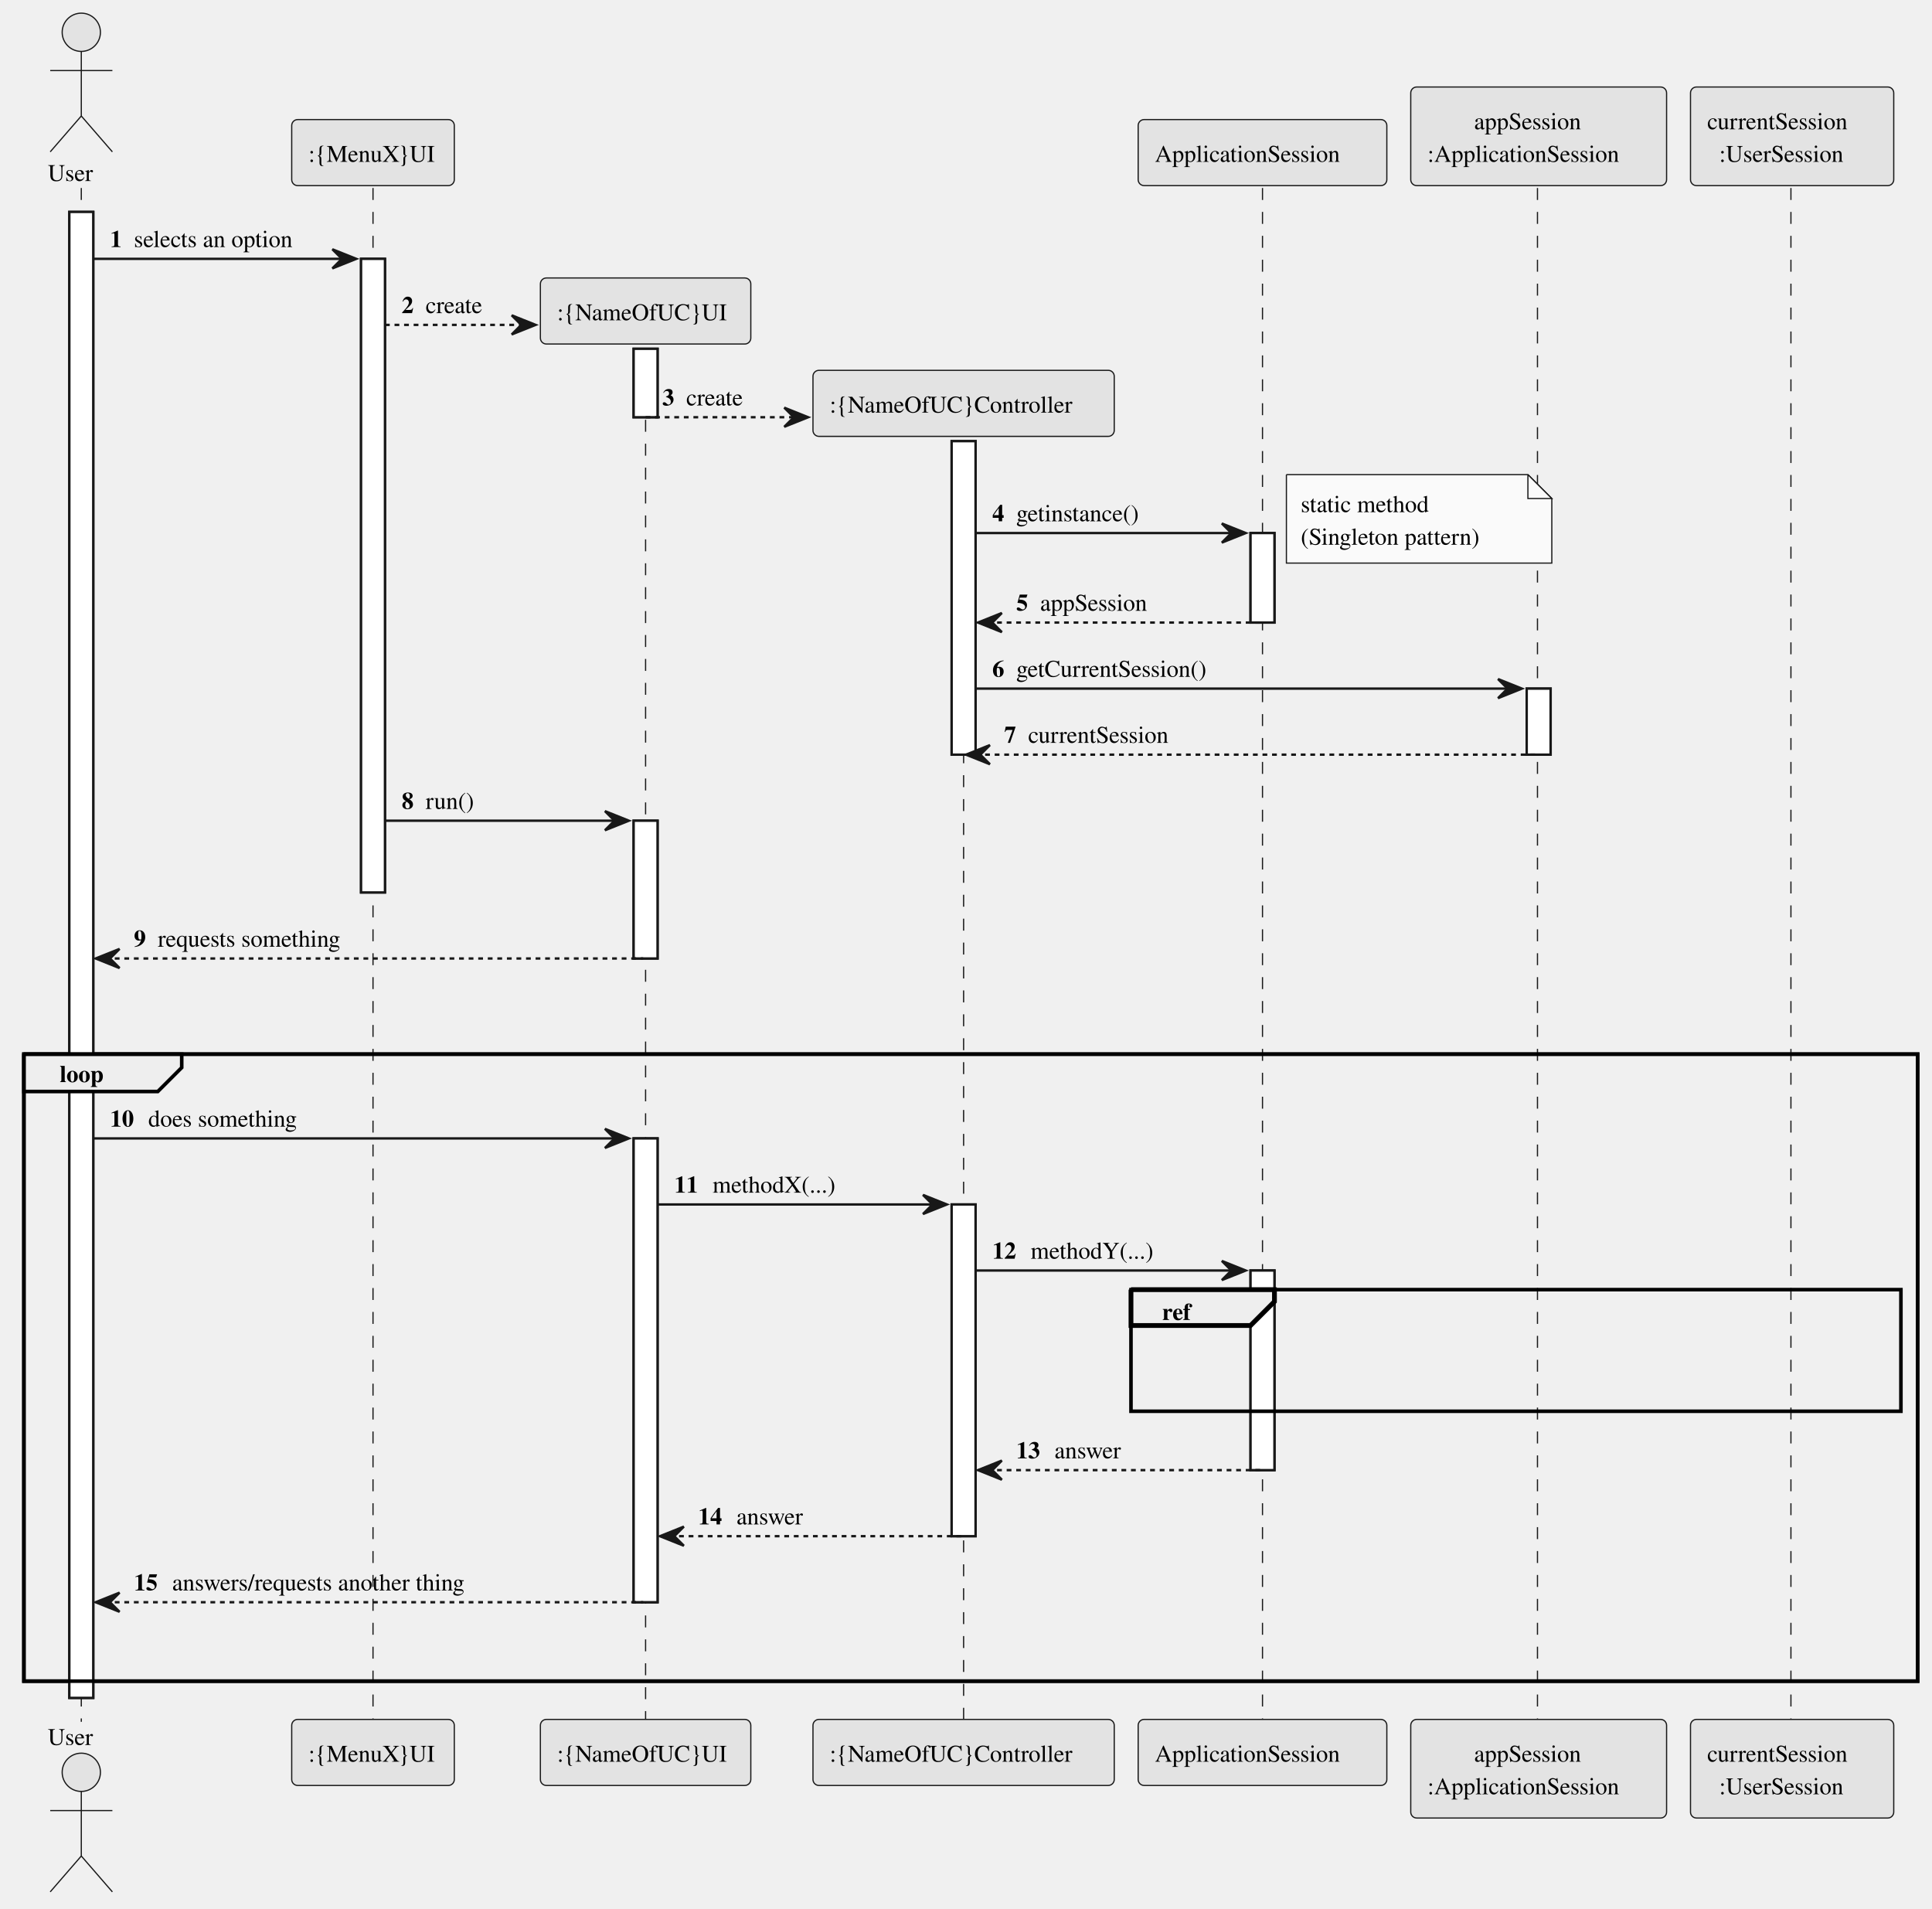
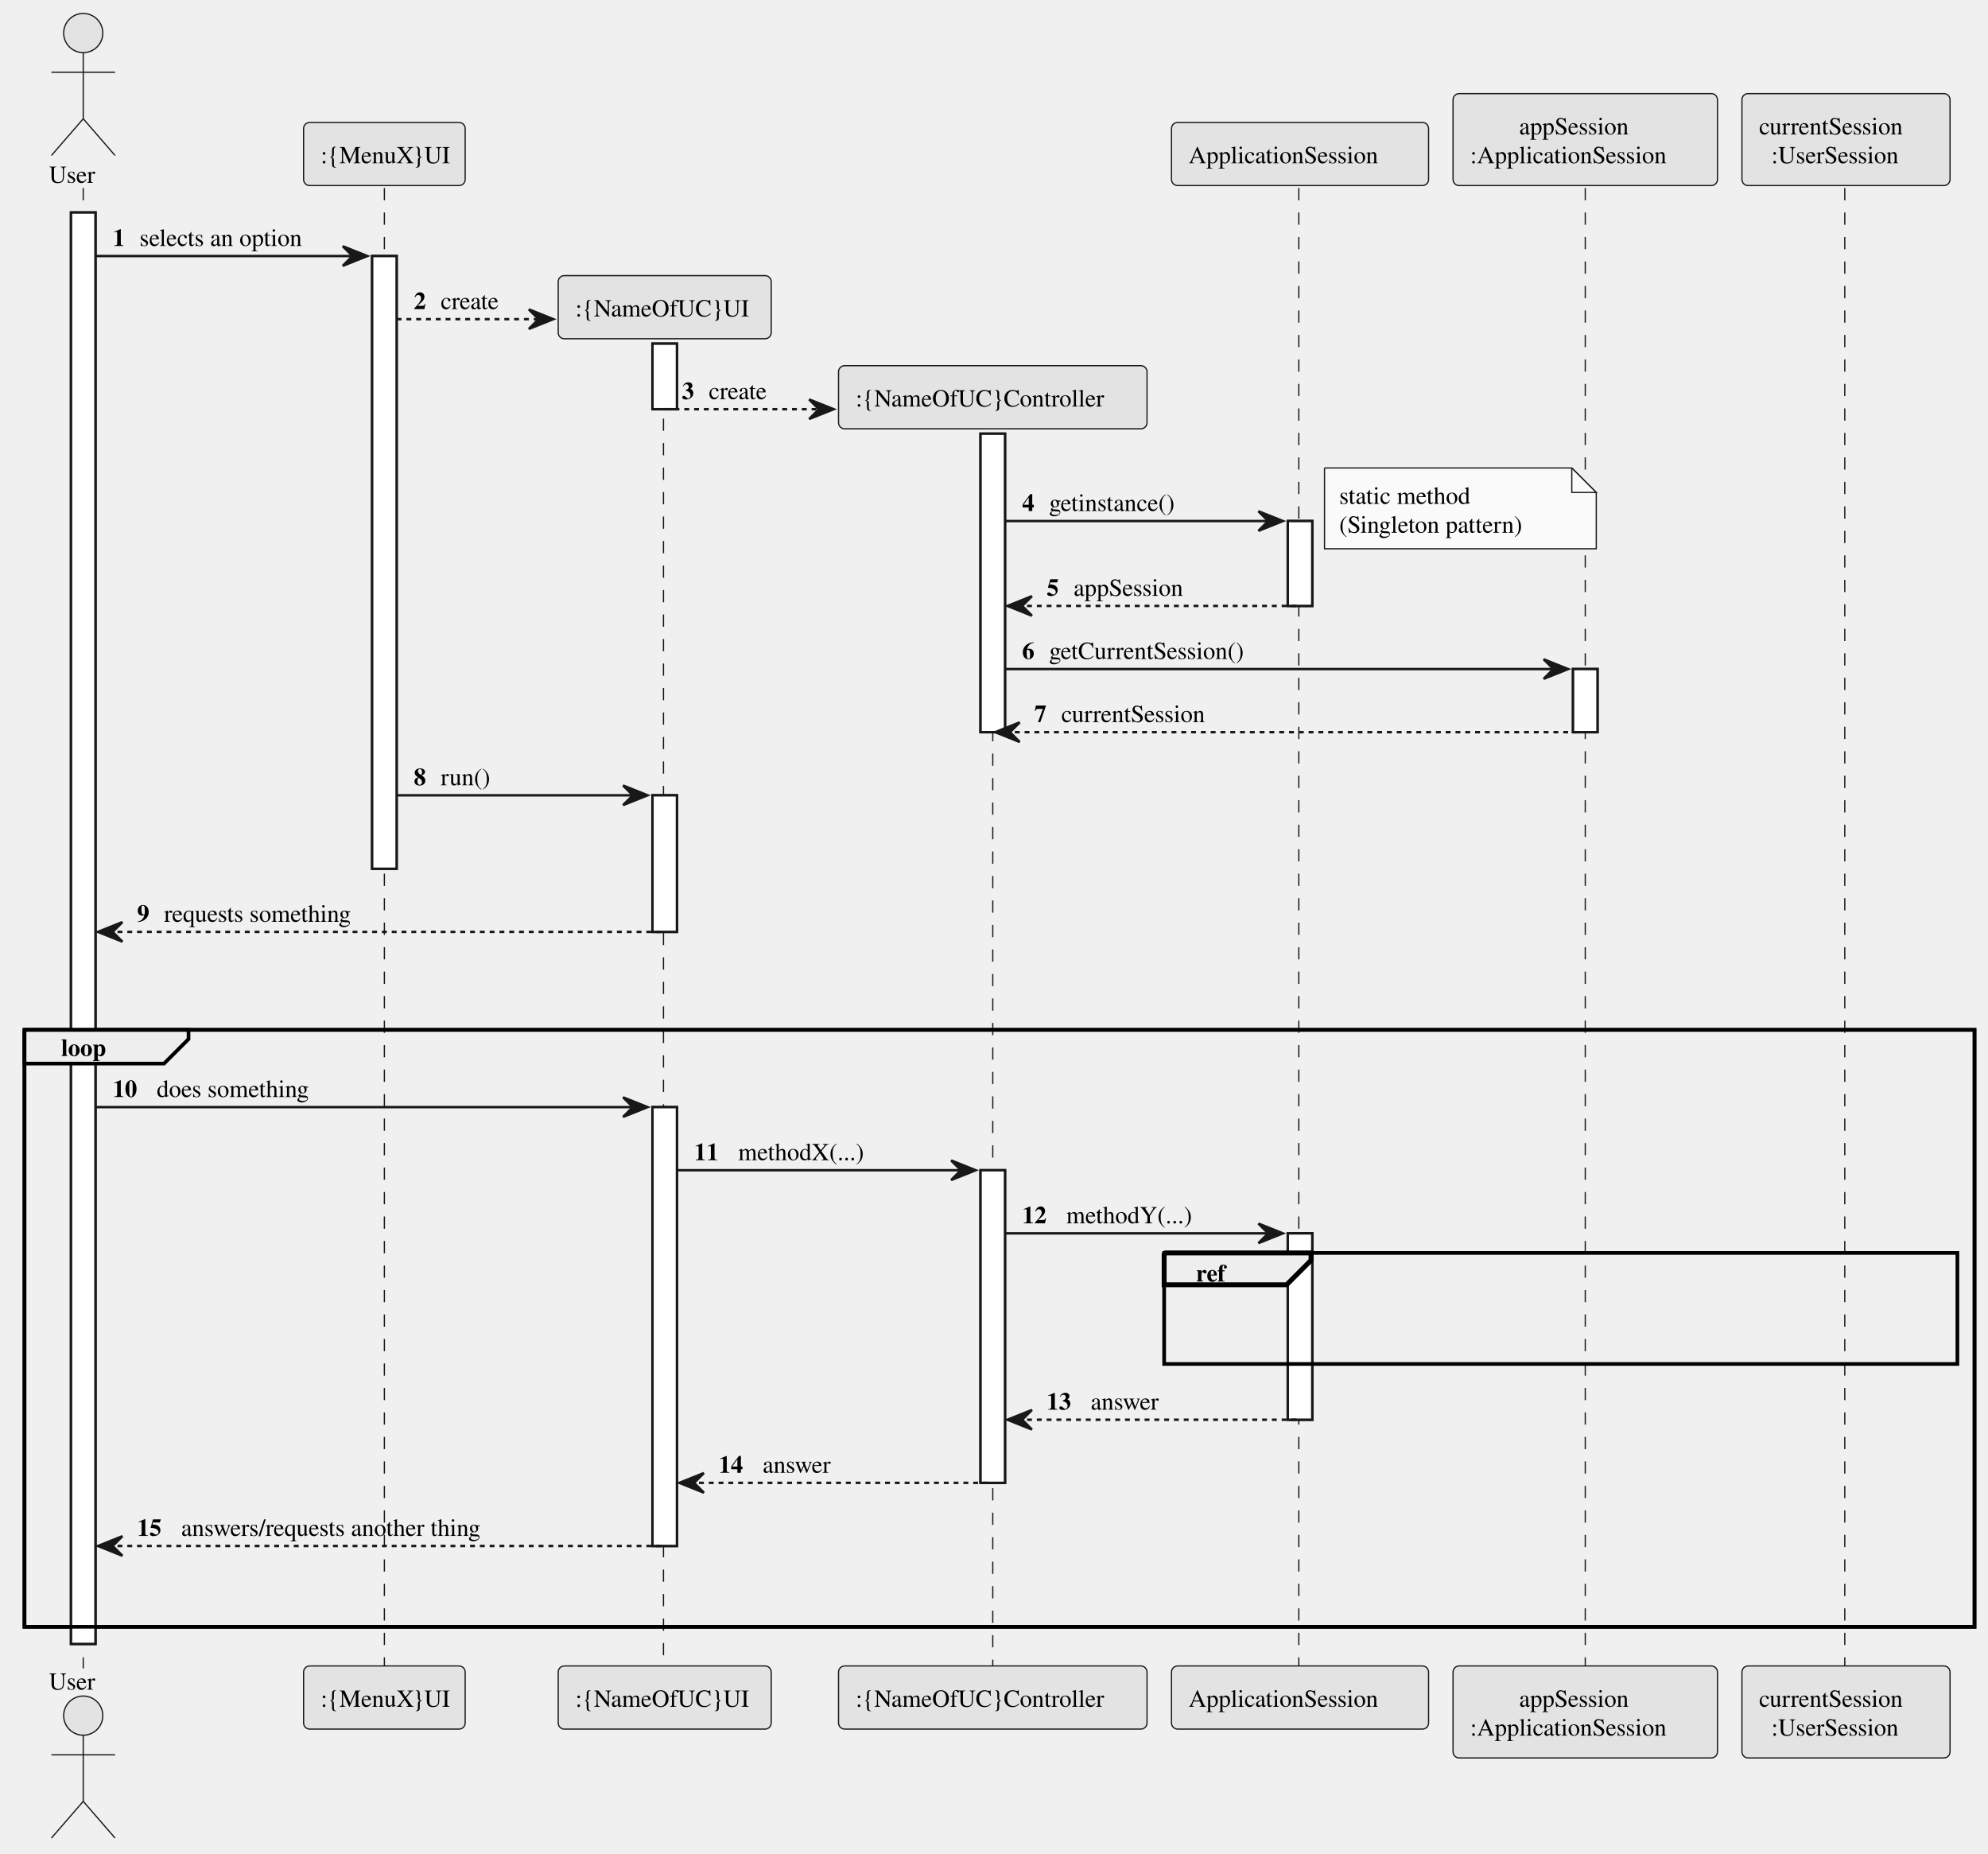
- <svg xmlns="http://www.w3.org/2000/svg" contentStyleType="text/css" height="798px" preserveAspectRatio="none" style="width:808px;height:798px;background:#FFFFFF;" version="1.1" viewBox="0 0 808 798" width="808px" zoomAndPan="magnify">
+ <svg xmlns="http://www.w3.org/2000/svg" contentStyleType="text/css" height="757px" preserveAspectRatio="none" style="width:812px;height:757px;background:#FFFFFF;" version="1.1" viewBox="0 0 812 757" width="812px" zoomAndPan="magnify">
  <defs />
  <g>
-     <rect fill="#FFFFFF" height="621.4" style="stroke:#181818;stroke-width:1.0;" width="10" x="29" y="88.62" />
-     <rect fill="#FFFFFF" height="264.96" style="stroke:#181818;stroke-width:1.0;" width="10" x="151" y="108.24" />
-     <rect fill="#FFFFFF" height="28.62" style="stroke:#181818;stroke-width:1.0;" width="10" x="265" y="145.86" />
-     <rect fill="#FFFFFF" height="57.62" style="stroke:#181818;stroke-width:1.0;" width="10" x="265" y="343.2" />
-     <rect fill="#FFFFFF" height="193.96" style="stroke:#181818;stroke-width:1.0;" width="10" x="265" y="476.06" />
-     <rect fill="#FFFFFF" height="131.1" style="stroke:#181818;stroke-width:1.0;" width="10" x="398" y="184.48" />
-     <rect fill="#FFFFFF" height="138.72" style="stroke:#181818;stroke-width:1.0;" width="10" x="398" y="503.68" />
-     <rect fill="#FFFFFF" height="37.43" style="stroke:#181818;stroke-width:1.0;" width="10" x="523" y="222.91" />
-     <rect fill="#FFFFFF" height="83.48" style="stroke:#181818;stroke-width:1.0;" width="10" x="523" y="531.3" />
-     <rect fill="#FFFFFF" height="27.62" style="stroke:#181818;stroke-width:1.0;" width="10" x="638.5" y="287.96" />
-     <rect fill="none" height="262.2" style="stroke:#000000;stroke-width:1.5;" width="792" x="10" y="440.82" />
-     <line style="stroke:#181818;stroke-width:0.5;stroke-dasharray:5.0,5.0;" x1="34" x2="34" y1="78.62" y2="720.02" />
-     <line style="stroke:#181818;stroke-width:0.5;stroke-dasharray:5.0,5.0;" x1="156" x2="156" y1="78.62" y2="720.02" />
-     <line style="stroke:#181818;stroke-width:0.5;stroke-dasharray:5.0,5.0;" x1="270" x2="270" y1="145.55" y2="720.02" />
-     <line style="stroke:#181818;stroke-width:0.5;stroke-dasharray:5.0,5.0;" x1="403" x2="403" y1="184.17" y2="720.02" />
-     <line style="stroke:#181818;stroke-width:0.5;stroke-dasharray:5.0,5.0;" x1="528" x2="528" y1="78.62" y2="720.02" />
-     <line style="stroke:#181818;stroke-width:0.5;stroke-dasharray:5.0,5.0;" x1="643" x2="643" y1="78.62" y2="720.02" />
-     <line style="stroke:#181818;stroke-width:0.5;stroke-dasharray:5.0,5.0;" x1="749" x2="749" y1="78.62" y2="720.02" />
-     <text fill="#000000" font-family="Times" font-size="10" lengthAdjust="spacing" textLength="22" x="20" y="75.69">User</text>
+     <rect fill="#FFFFFF" height="584.547" style="stroke:#181818;stroke-width:1.0;" width="10" x="29" y="86.777" />
+     <rect fill="#FFFFFF" height="250.219" style="stroke:#181818;stroke-width:1.0;" width="10" x="152" y="104.555" />
+     <rect fill="#FFFFFF" height="26.777" style="stroke:#181818;stroke-width:1.0;" width="10" x="266.5" y="140.332" />
+     <rect fill="#FFFFFF" height="55.777" style="stroke:#181818;stroke-width:1.0;" width="10" x="266.5" y="324.773" />
+     <rect fill="#FFFFFF" height="179.219" style="stroke:#181818;stroke-width:1.0;" width="10" x="266.5" y="452.106" />
+     <rect fill="#FFFFFF" height="121.887" style="stroke:#181818;stroke-width:1.0;" width="10" x="400.5" y="177.109" />
+     <rect fill="#FFFFFF" height="127.664" style="stroke:#181818;stroke-width:1.0;" width="10" x="400.5" y="477.883" />
+     <rect fill="#FFFFFF" height="34.666" style="stroke:#181818;stroke-width:1.0;" width="10" x="526" y="212.775" />
+     <rect fill="#FFFFFF" height="76.109" style="stroke:#181818;stroke-width:1.0;" width="10" x="526" y="503.66" />
+     <rect fill="#FFFFFF" height="25.777" style="stroke:#181818;stroke-width:1.0;" width="10" x="642.5" y="273.219" />
+     <rect fill="none" height="243.773" style="stroke:#000000;stroke-width:1.5;" width="796.5" x="10" y="420.551" />
+     <line style="stroke:#181818;stroke-width:0.5;stroke-dasharray:5.0,5.0;" x1="34" x2="34" y1="76.777" y2="681.324" />
+     <line style="stroke:#181818;stroke-width:0.5;stroke-dasharray:5.0,5.0;" x1="157" x2="157" y1="76.777" y2="681.324" />
+     <line style="stroke:#181818;stroke-width:0.5;stroke-dasharray:5.0,5.0;" x1="271" x2="271" y1="140.943" y2="681.324" />
+     <line style="stroke:#181818;stroke-width:0.5;stroke-dasharray:5.0,5.0;" x1="405.5" x2="405.5" y1="177.721" y2="681.324" />
+     <line style="stroke:#181818;stroke-width:0.5;stroke-dasharray:5.0,5.0;" x1="530.5" x2="530.5" y1="76.777" y2="681.324" />
+     <line style="stroke:#181818;stroke-width:0.5;stroke-dasharray:5.0,5.0;" x1="647.5" x2="647.5" y1="76.777" y2="681.324" />
+     <line style="stroke:#181818;stroke-width:0.5;stroke-dasharray:5.0,5.0;" x1="753.5" x2="753.5" y1="76.777" y2="681.324" />
+     <text fill="#000000" font-family="Times" font-size="10" lengthAdjust="spacing" textLength="22" x="20" y="74.668">User</text>
    <ellipse cx="34" cy="13.5" fill="#E3E3E3" rx="8" ry="8" style="stroke:#181818;stroke-width:0.5;" />
    <path d="M34,21.5 L34,48.5 M21,29.5 L47,29.5 M34,48.5 L21,63.5 M34,48.5 L47,63.5 " fill="none" style="stroke:#181818;stroke-width:0.5;" />
-     <text fill="#000000" font-family="Times" font-size="10" lengthAdjust="spacing" textLength="22" x="20" y="729.71">User</text>
-     <ellipse cx="34" cy="741.14" fill="#E3E3E3" rx="8" ry="8" style="stroke:#181818;stroke-width:0.5;" />
-     <path d="M34,749.14 L34,776.14 M21,757.14 L47,757.14 M34,776.14 L21,791.14 M34,776.14 L47,791.14 " fill="none" style="stroke:#181818;stroke-width:0.5;" />
-     <rect fill="#E3E3E3" height="27.62" rx="2.5" ry="2.5" style="stroke:#181818;stroke-width:0.5;" width="68" x="122" y="50" />
-     <text fill="#000000" font-family="Times" font-size="10" lengthAdjust="spacing" textLength="54" x="129" y="67.69">:{MenuX}UI</text>
-     <rect fill="#E3E3E3" height="27.62" rx="2.5" ry="2.5" style="stroke:#181818;stroke-width:0.5;" width="68" x="122" y="719.02" />
-     <text fill="#000000" font-family="Times" font-size="10" lengthAdjust="spacing" textLength="54" x="129" y="736.71">:{MenuX}UI</text>
-     <rect fill="#E3E3E3" height="27.62" rx="2.5" ry="2.5" style="stroke:#181818;stroke-width:0.5;" width="88" x="226" y="719.02" />
-     <text fill="#000000" font-family="Times" font-size="10" lengthAdjust="spacing" textLength="74" x="233" y="736.71">:{NameOfUC}UI</text>
-     <rect fill="#E3E3E3" height="27.62" rx="2.5" ry="2.5" style="stroke:#181818;stroke-width:0.5;" width="126" x="340" y="719.02" />
-     <text fill="#000000" font-family="Times" font-size="10" lengthAdjust="spacing" textLength="112" x="347" y="736.71">:{NameOfUC}Controller</text>
-     <rect fill="#E3E3E3" height="27.62" rx="2.5" ry="2.5" style="stroke:#181818;stroke-width:0.5;" width="104" x="476" y="50" />
-     <text fill="#000000" font-family="Times" font-size="10" lengthAdjust="spacing" textLength="90" x="483" y="67.69">ApplicationSession</text>
-     <rect fill="#E3E3E3" height="27.62" rx="2.5" ry="2.5" style="stroke:#181818;stroke-width:0.5;" width="104" x="476" y="719.02" />
-     <text fill="#000000" font-family="Times" font-size="10" lengthAdjust="spacing" textLength="90" x="483" y="736.71">ApplicationSession</text>
-     <rect fill="#E3E3E3" height="41.24" rx="2.5" ry="2.5" style="stroke:#181818;stroke-width:0.5;" width="107" x="590" y="36.38" />
-     <text fill="#000000" font-family="Times" font-size="10" lengthAdjust="spacing" textLength="54" x="616.5" y="54.07">appSession</text>
-     <text fill="#000000" font-family="Times" font-size="10" lengthAdjust="spacing" textLength="93" x="597" y="67.69">:ApplicationSession</text>
-     <rect fill="#E3E3E3" height="41.24" rx="2.5" ry="2.5" style="stroke:#181818;stroke-width:0.5;" width="107" x="590" y="719.02" />
-     <text fill="#000000" font-family="Times" font-size="10" lengthAdjust="spacing" textLength="54" x="616.5" y="736.71">appSession</text>
-     <text fill="#000000" font-family="Times" font-size="10" lengthAdjust="spacing" textLength="93" x="597" y="750.33">:ApplicationSession</text>
-     <rect fill="#E3E3E3" height="41.24" rx="2.5" ry="2.5" style="stroke:#181818;stroke-width:0.5;" width="85" x="707" y="36.38" />
-     <text fill="#000000" font-family="Times" font-size="10" lengthAdjust="spacing" textLength="71" x="714" y="54.07">currentSession</text>
-     <text fill="#000000" font-family="Times" font-size="10" lengthAdjust="spacing" textLength="61" x="719" y="67.69">:UserSession</text>
-     <rect fill="#E3E3E3" height="41.24" rx="2.5" ry="2.5" style="stroke:#181818;stroke-width:0.5;" width="85" x="707" y="719.02" />
-     <text fill="#000000" font-family="Times" font-size="10" lengthAdjust="spacing" textLength="71" x="714" y="736.71">currentSession</text>
-     <text fill="#000000" font-family="Times" font-size="10" lengthAdjust="spacing" textLength="61" x="719" y="750.33">:UserSession</text>
-     <rect fill="#FFFFFF" height="621.4" style="stroke:#181818;stroke-width:1.0;" width="10" x="29" y="88.62" />
-     <rect fill="#FFFFFF" height="264.96" style="stroke:#181818;stroke-width:1.0;" width="10" x="151" y="108.24" />
-     <rect fill="#FFFFFF" height="28.62" style="stroke:#181818;stroke-width:1.0;" width="10" x="265" y="145.86" />
-     <rect fill="#FFFFFF" height="57.62" style="stroke:#181818;stroke-width:1.0;" width="10" x="265" y="343.2" />
-     <rect fill="#FFFFFF" height="193.96" style="stroke:#181818;stroke-width:1.0;" width="10" x="265" y="476.06" />
-     <rect fill="#FFFFFF" height="131.1" style="stroke:#181818;stroke-width:1.0;" width="10" x="398" y="184.48" />
-     <rect fill="#FFFFFF" height="138.72" style="stroke:#181818;stroke-width:1.0;" width="10" x="398" y="503.68" />
-     <rect fill="#FFFFFF" height="37.43" style="stroke:#181818;stroke-width:1.0;" width="10" x="523" y="222.91" />
-     <rect fill="#FFFFFF" height="83.48" style="stroke:#181818;stroke-width:1.0;" width="10" x="523" y="531.3" />
-     <rect fill="#FFFFFF" height="27.62" style="stroke:#181818;stroke-width:1.0;" width="10" x="638.5" y="287.96" />
-     <polygon fill="#181818" points="139,104.24,149,108.24,139,112.24,143,108.24" style="stroke:#181818;stroke-width:1.0;" />
-     <line style="stroke:#181818;stroke-width:1.0;" x1="39" x2="145" y1="108.24" y2="108.24" />
-     <text fill="#000000" font-family="Times" font-size="10" font-weight="bold" lengthAdjust="spacing" textLength="6" x="46" y="103.31">1</text>
-     <text fill="#000000" font-family="Times" font-size="10" lengthAdjust="spacing" textLength="83" x="56" y="103.31">selects an option</text>
-     <polygon fill="#181818" points="214,131.86,224,135.86,214,139.86,218,135.86" style="stroke:#181818;stroke-width:1.0;" />
-     <line style="stroke:#181818;stroke-width:1.0;stroke-dasharray:2.0,2.0;" x1="161" x2="220" y1="135.86" y2="135.86" />
-     <text fill="#000000" font-family="Times" font-size="10" font-weight="bold" lengthAdjust="spacing" textLength="6" x="168" y="130.93">2</text>
-     <text fill="#000000" font-family="Times" font-size="10" lengthAdjust="spacing" textLength="31" x="178" y="130.93">create</text>
-     <rect fill="#E3E3E3" height="27.62" rx="2.5" ry="2.5" style="stroke:#181818;stroke-width:0.5;" width="88" x="226" y="116.24" />
-     <text fill="#000000" font-family="Times" font-size="10" lengthAdjust="spacing" textLength="74" x="233" y="133.93">:{NameOfUC}UI</text>
-     <polygon fill="#181818" points="328,170.48,338,174.48,328,178.48,332,174.48" style="stroke:#181818;stroke-width:1.0;" />
-     <line style="stroke:#181818;stroke-width:1.0;stroke-dasharray:2.0,2.0;" x1="270" x2="334" y1="174.48" y2="174.48" />
-     <text fill="#000000" font-family="Times" font-size="10" font-weight="bold" lengthAdjust="spacing" textLength="6" x="277" y="169.55">3</text>
-     <text fill="#000000" font-family="Times" font-size="10" lengthAdjust="spacing" textLength="31" x="287" y="169.55">create</text>
-     <rect fill="#E3E3E3" height="27.62" rx="2.5" ry="2.5" style="stroke:#181818;stroke-width:0.5;" width="126" x="340" y="154.86" />
-     <text fill="#000000" font-family="Times" font-size="10" lengthAdjust="spacing" textLength="112" x="347" y="172.55">:{NameOfUC}Controller</text>
-     <polygon fill="#181818" points="511,218.91,521,222.91,511,226.91,515,222.91" style="stroke:#181818;stroke-width:1.0;" />
-     <line style="stroke:#181818;stroke-width:1.0;" x1="408" x2="517" y1="222.91" y2="222.91" />
-     <text fill="#000000" font-family="Times" font-size="10" font-weight="bold" lengthAdjust="spacing" textLength="6" x="415" y="217.98">4</text>
-     <text fill="#000000" font-family="Times" font-size="10" lengthAdjust="spacing" textLength="63" x="425" y="217.98">getinstance()</text>
-     <path d="M538,198.48 L538,235.48 L649,235.48 L649,208.48 L639,198.48 L538,198.48 " fill="#FAFAFA" style="stroke:#181818;stroke-width:0.5;" />
-     <path d="M639,198.48 L639,208.48 L649,208.48 L639,198.48 " fill="#FAFAFA" style="stroke:#181818;stroke-width:0.5;" />
-     <text fill="#000000" font-family="Times" font-size="10" lengthAdjust="spacing" textLength="67" x="544" y="214.17">static method</text>
-     <text fill="#000000" font-family="Times" font-size="10" lengthAdjust="spacing" textLength="90" x="544" y="227.79">(Singleton pattern)</text>
-     <polygon fill="#181818" points="419,256.34,409,260.34,419,264.34,415,260.34" style="stroke:#181818;stroke-width:1.0;" />
-     <line style="stroke:#181818;stroke-width:1.0;stroke-dasharray:2.0,2.0;" x1="413" x2="527" y1="260.34" y2="260.34" />
-     <text fill="#000000" font-family="Times" font-size="10" font-weight="bold" lengthAdjust="spacing" textLength="6" x="425" y="255.41">5</text>
-     <text fill="#000000" font-family="Times" font-size="10" lengthAdjust="spacing" textLength="54" x="435" y="255.41">appSession</text>
-     <polygon fill="#181818" points="626.5,283.96,636.5,287.96,626.5,291.96,630.5,287.96" style="stroke:#181818;stroke-width:1.0;" />
-     <line style="stroke:#181818;stroke-width:1.0;" x1="408" x2="632.5" y1="287.96" y2="287.96" />
-     <text fill="#000000" font-family="Times" font-size="10" font-weight="bold" lengthAdjust="spacing" textLength="6" x="415" y="283.03">6</text>
-     <text fill="#000000" font-family="Times" font-size="10" lengthAdjust="spacing" textLength="94" x="425" y="283.03">getCurrentSession()</text>
-     <polygon fill="#181818" points="414,311.58,404,315.58,414,319.58,410,315.58" style="stroke:#181818;stroke-width:1.0;" />
-     <line style="stroke:#181818;stroke-width:1.0;stroke-dasharray:2.0,2.0;" x1="408" x2="642.5" y1="315.58" y2="315.58" />
-     <text fill="#000000" font-family="Times" font-size="10" font-weight="bold" lengthAdjust="spacing" textLength="6" x="420" y="310.65">7</text>
-     <text fill="#000000" font-family="Times" font-size="10" lengthAdjust="spacing" textLength="71" x="430" y="310.65">currentSession</text>
-     <polygon fill="#181818" points="253,339.2,263,343.2,253,347.2,257,343.2" style="stroke:#181818;stroke-width:1.0;" />
-     <line style="stroke:#181818;stroke-width:1.0;" x1="161" x2="259" y1="343.2" y2="343.2" />
-     <text fill="#000000" font-family="Times" font-size="10" font-weight="bold" lengthAdjust="spacing" textLength="6" x="168" y="338.27">8</text>
-     <text fill="#000000" font-family="Times" font-size="10" lengthAdjust="spacing" textLength="22" x="178" y="338.27">run()</text>
-     <polygon fill="#181818" points="50,396.82,40,400.82,50,404.82,46,400.82" style="stroke:#181818;stroke-width:1.0;" />
-     <line style="stroke:#181818;stroke-width:1.0;stroke-dasharray:2.0,2.0;" x1="44" x2="269" y1="400.82" y2="400.82" />
-     <text fill="#000000" font-family="Times" font-size="10" font-weight="bold" lengthAdjust="spacing" textLength="6" x="56" y="395.89">9</text>
-     <text fill="#000000" font-family="Times" font-size="10" lengthAdjust="spacing" textLength="96" x="66" y="395.89">requests something</text>
-     <path d="M10,440.82 L76,440.82 L76,446.44 L66,456.44 L10,456.44 L10,440.82 " fill="#EEEEEE" style="stroke:#000000;stroke-width:1.5;" />
-     <rect fill="none" height="262.2" style="stroke:#000000;stroke-width:1.5;" width="792" x="10" y="440.82" />
-     <text fill="#000000" font-family="Times" font-size="10" font-weight="bold" lengthAdjust="spacing" textLength="21" x="25" y="452.51">loop</text>
-     <polygon fill="#181818" points="253,472.06,263,476.06,253,480.06,257,476.06" style="stroke:#181818;stroke-width:1.0;" />
-     <line style="stroke:#181818;stroke-width:1.0;" x1="39" x2="259" y1="476.06" y2="476.06" />
-     <text fill="#000000" font-family="Times" font-size="10" font-weight="bold" lengthAdjust="spacing" textLength="12" x="46" y="471.13">10</text>
-     <text fill="#000000" font-family="Times" font-size="10" lengthAdjust="spacing" textLength="77" x="62" y="471.13">does something</text>
-     <polygon fill="#181818" points="386,499.68,396,503.68,386,507.68,390,503.68" style="stroke:#181818;stroke-width:1.0;" />
-     <line style="stroke:#181818;stroke-width:1.0;" x1="275" x2="392" y1="503.68" y2="503.68" />
-     <text fill="#000000" font-family="Times" font-size="10" font-weight="bold" lengthAdjust="spacing" textLength="12" x="282" y="498.75">11</text>
-     <text fill="#000000" font-family="Times" font-size="10" lengthAdjust="spacing" textLength="58" x="298" y="498.75">methodX(...)</text>
-     <polygon fill="#181818" points="511,527.3,521,531.3,511,535.3,515,531.3" style="stroke:#181818;stroke-width:1.0;" />
-     <line style="stroke:#181818;stroke-width:1.0;" x1="408" x2="517" y1="531.3" y2="531.3" />
-     <text fill="#000000" font-family="Times" font-size="10" font-weight="bold" lengthAdjust="spacing" textLength="12" x="415" y="526.37">12</text>
-     <text fill="#000000" font-family="Times" font-size="10" lengthAdjust="spacing" textLength="58" x="431" y="526.37">methodY(...)</text>
-     <rect fill="none" height="50.86" style="stroke:#000000;stroke-width:1.5;" width="322" x="473" y="539.3" />
-     <path d="M473,539.3 L533,539.3 L533,544.3 L523,554.3 L473,554.3 L473,539.3 " fill="#EEEEEE" style="stroke:#000000;stroke-width:2.0;" />
-     <text fill="#000000" font-family="Times" font-size="10" font-weight="bold" lengthAdjust="spacing" textLength="15" x="486" y="551.99">ref</text>
-     <text fill="#000000" font-family="Times" font-size="10" lengthAdjust="spacing" textLength="3" x="632.5" y="568.99"> </text>
-     <text fill="#000000" font-family="Times" font-size="10" lengthAdjust="spacing" textLength="3" x="632.5" y="582.61"> </text>
-     <polygon fill="#181818" points="419,610.78,409,614.78,419,618.78,415,614.78" style="stroke:#181818;stroke-width:1.0;" />
-     <line style="stroke:#181818;stroke-width:1.0;stroke-dasharray:2.0,2.0;" x1="413" x2="527" y1="614.78" y2="614.78" />
-     <text fill="#000000" font-family="Times" font-size="10" font-weight="bold" lengthAdjust="spacing" textLength="12" x="425" y="609.85">13</text>
-     <text fill="#000000" font-family="Times" font-size="10" lengthAdjust="spacing" textLength="35" x="441" y="609.85">answer</text>
-     <polygon fill="#181818" points="286,638.4,276,642.4,286,646.4,282,642.4" style="stroke:#181818;stroke-width:1.0;" />
-     <line style="stroke:#181818;stroke-width:1.0;stroke-dasharray:2.0,2.0;" x1="280" x2="402" y1="642.4" y2="642.4" />
-     <text fill="#000000" font-family="Times" font-size="10" font-weight="bold" lengthAdjust="spacing" textLength="12" x="292" y="637.47">14</text>
-     <text fill="#000000" font-family="Times" font-size="10" lengthAdjust="spacing" textLength="35" x="308" y="637.47">answer</text>
-     <polygon fill="#181818" points="50,666.02,40,670.02,50,674.02,46,670.02" style="stroke:#181818;stroke-width:1.0;" />
-     <line style="stroke:#181818;stroke-width:1.0;stroke-dasharray:2.0,2.0;" x1="44" x2="269" y1="670.02" y2="670.02" />
-     <text fill="#000000" font-family="Times" font-size="10" font-weight="bold" lengthAdjust="spacing" textLength="12" x="56" y="665.09">15</text>
-     <text fill="#000000" font-family="Times" font-size="10" lengthAdjust="spacing" textLength="155" x="72" y="665.09">answers/requests another thing</text>
+     <text fill="#000000" font-family="Times" font-size="10" lengthAdjust="spacing" textLength="22" x="20" y="689.992">User</text>
+     <ellipse cx="34" cy="700.602" fill="#E3E3E3" rx="8" ry="8" style="stroke:#181818;stroke-width:0.5;" />
+     <path d="M34,708.602 L34,735.602 M21,716.602 L47,716.602 M34,735.602 L21,750.602 M34,735.602 L47,750.602 " fill="none" style="stroke:#181818;stroke-width:0.5;" />
+     <rect fill="#E3E3E3" height="25.777" rx="2.5" ry="2.5" style="stroke:#181818;stroke-width:0.5;" width="66" x="124" y="50" />
+     <text fill="#000000" font-family="Times" font-size="10" lengthAdjust="spacing" textLength="52" x="131" y="66.668">:{MenuX}UI</text>
+     <rect fill="#E3E3E3" height="25.777" rx="2.5" ry="2.5" style="stroke:#181818;stroke-width:0.5;" width="66" x="124" y="680.324" />
+     <text fill="#000000" font-family="Times" font-size="10" lengthAdjust="spacing" textLength="52" x="131" y="696.992">:{MenuX}UI</text>
+     <rect fill="#E3E3E3" height="25.777" rx="2.5" ry="2.5" style="stroke:#181818;stroke-width:0.5;" width="87" x="228" y="680.324" />
+     <text fill="#000000" font-family="Times" font-size="10" lengthAdjust="spacing" textLength="73" x="235" y="696.992">:{NameOfUC}UI</text>
+     <rect fill="#E3E3E3" height="25.777" rx="2.5" ry="2.5" style="stroke:#181818;stroke-width:0.5;" width="126" x="342.5" y="680.324" />
+     <text fill="#000000" font-family="Times" font-size="10" lengthAdjust="spacing" textLength="112" x="349.5" y="696.992">:{NameOfUC}Controller</text>
+     <rect fill="#E3E3E3" height="25.777" rx="2.5" ry="2.5" style="stroke:#181818;stroke-width:0.5;" width="105" x="478.5" y="50" />
+     <text fill="#000000" font-family="Times" font-size="10" lengthAdjust="spacing" textLength="91" x="485.5" y="66.668">ApplicationSession</text>
+     <rect fill="#E3E3E3" height="25.777" rx="2.5" ry="2.5" style="stroke:#181818;stroke-width:0.5;" width="105" x="478.5" y="680.324" />
+     <text fill="#000000" font-family="Times" font-size="10" lengthAdjust="spacing" textLength="91" x="485.5" y="696.992">ApplicationSession</text>
+     <rect fill="#E3E3E3" height="37.555" rx="2.5" ry="2.5" style="stroke:#181818;stroke-width:0.5;" width="108" x="593.5" y="38.223" />
+     <text fill="#000000" font-family="Times" font-size="10" lengthAdjust="spacing" textLength="54" x="620.5" y="54.891">appSession</text>
+     <text fill="#000000" font-family="Times" font-size="10" lengthAdjust="spacing" textLength="94" x="600.5" y="66.668">:ApplicationSession</text>
+     <rect fill="#E3E3E3" height="37.555" rx="2.5" ry="2.5" style="stroke:#181818;stroke-width:0.5;" width="108" x="593.5" y="680.324" />
+     <text fill="#000000" font-family="Times" font-size="10" lengthAdjust="spacing" textLength="54" x="620.5" y="696.992">appSession</text>
+     <text fill="#000000" font-family="Times" font-size="10" lengthAdjust="spacing" textLength="94" x="600.5" y="708.769">:ApplicationSession</text>
+     <rect fill="#E3E3E3" height="37.555" rx="2.5" ry="2.5" style="stroke:#181818;stroke-width:0.5;" width="85" x="711.5" y="38.223" />
+     <text fill="#000000" font-family="Times" font-size="10" lengthAdjust="spacing" textLength="71" x="718.5" y="54.891">currentSession</text>
+     <text fill="#000000" font-family="Times" font-size="10" lengthAdjust="spacing" textLength="61" x="723.5" y="66.668">:UserSession</text>
+     <rect fill="#E3E3E3" height="37.555" rx="2.5" ry="2.5" style="stroke:#181818;stroke-width:0.5;" width="85" x="711.5" y="680.324" />
+     <text fill="#000000" font-family="Times" font-size="10" lengthAdjust="spacing" textLength="71" x="718.5" y="696.992">currentSession</text>
+     <text fill="#000000" font-family="Times" font-size="10" lengthAdjust="spacing" textLength="61" x="723.5" y="708.769">:UserSession</text>
+     <rect fill="#FFFFFF" height="584.547" style="stroke:#181818;stroke-width:1.0;" width="10" x="29" y="86.777" />
+     <rect fill="#FFFFFF" height="250.219" style="stroke:#181818;stroke-width:1.0;" width="10" x="152" y="104.555" />
+     <rect fill="#FFFFFF" height="26.777" style="stroke:#181818;stroke-width:1.0;" width="10" x="266.5" y="140.332" />
+     <rect fill="#FFFFFF" height="55.777" style="stroke:#181818;stroke-width:1.0;" width="10" x="266.5" y="324.773" />
+     <rect fill="#FFFFFF" height="179.219" style="stroke:#181818;stroke-width:1.0;" width="10" x="266.5" y="452.106" />
+     <rect fill="#FFFFFF" height="121.887" style="stroke:#181818;stroke-width:1.0;" width="10" x="400.5" y="177.109" />
+     <rect fill="#FFFFFF" height="127.664" style="stroke:#181818;stroke-width:1.0;" width="10" x="400.5" y="477.883" />
+     <rect fill="#FFFFFF" height="34.666" style="stroke:#181818;stroke-width:1.0;" width="10" x="526" y="212.775" />
+     <rect fill="#FFFFFF" height="76.109" style="stroke:#181818;stroke-width:1.0;" width="10" x="526" y="503.66" />
+     <rect fill="#FFFFFF" height="25.777" style="stroke:#181818;stroke-width:1.0;" width="10" x="642.5" y="273.219" />
+     <polygon fill="#181818" points="140,100.555,150,104.555,140,108.555,144,104.555" style="stroke:#181818;stroke-width:1.0;" />
+     <line style="stroke:#181818;stroke-width:1.0;" x1="39" x2="146" y1="104.555" y2="104.555" />
+     <text fill="#000000" font-family="Times" font-size="10" font-weight="bold" lengthAdjust="spacing" textLength="7" x="46" y="100.445">1</text>
+     <text fill="#000000" font-family="Times" font-size="10" lengthAdjust="spacing" textLength="83" x="57" y="100.445">selects an option</text>
+     <polygon fill="#181818" points="216,126.332,226,130.332,216,134.332,220,130.332" style="stroke:#181818;stroke-width:1.0;" />
+     <line style="stroke:#181818;stroke-width:1.0;stroke-dasharray:2.0,2.0;" x1="162" x2="222" y1="130.332" y2="130.332" />
+     <text fill="#000000" font-family="Times" font-size="10" font-weight="bold" lengthAdjust="spacing" textLength="7" x="169" y="126.223">2</text>
+     <text fill="#000000" font-family="Times" font-size="10" lengthAdjust="spacing" textLength="31" x="180" y="126.223">create</text>
+     <rect fill="#E3E3E3" height="25.777" rx="2.5" ry="2.5" style="stroke:#181818;stroke-width:0.5;" width="87" x="228" y="112.555" />
+     <text fill="#000000" font-family="Times" font-size="10" lengthAdjust="spacing" textLength="73" x="235" y="129.223">:{NameOfUC}UI</text>
+     <polygon fill="#181818" points="330.5,163.109,340.5,167.109,330.5,171.109,334.5,167.109" style="stroke:#181818;stroke-width:1.0;" />
+     <line style="stroke:#181818;stroke-width:1.0;stroke-dasharray:2.0,2.0;" x1="271.5" x2="336.5" y1="167.109" y2="167.109" />
+     <text fill="#000000" font-family="Times" font-size="10" font-weight="bold" lengthAdjust="spacing" textLength="7" x="278.5" y="163">3</text>
+     <text fill="#000000" font-family="Times" font-size="10" lengthAdjust="spacing" textLength="31" x="289.5" y="163">create</text>
+     <rect fill="#E3E3E3" height="25.777" rx="2.5" ry="2.5" style="stroke:#181818;stroke-width:0.5;" width="126" x="342.5" y="149.332" />
+     <text fill="#000000" font-family="Times" font-size="10" lengthAdjust="spacing" textLength="112" x="349.5" y="166">:{NameOfUC}Controller</text>
+     <polygon fill="#181818" points="514,208.775,524,212.775,514,216.775,518,212.775" style="stroke:#181818;stroke-width:1.0;" />
+     <line style="stroke:#181818;stroke-width:1.0;" x1="410.5" x2="520" y1="212.775" y2="212.775" />
+     <text fill="#000000" font-family="Times" font-size="10" font-weight="bold" lengthAdjust="spacing" textLength="7" x="417.5" y="208.666">4</text>
+     <text fill="#000000" font-family="Times" font-size="10" lengthAdjust="spacing" textLength="63" x="428.5" y="208.666">getinstance()</text>
+     <path d="M541,191.109 L541,224.109 L652,224.109 L652,201.109 L642,191.109 L541,191.109 " fill="#FAFAFA" style="stroke:#181818;stroke-width:0.5;" />
+     <path d="M642,191.109 L642,201.109 L652,201.109 L642,191.109 " fill="#FAFAFA" style="stroke:#181818;stroke-width:0.5;" />
+     <text fill="#000000" font-family="Times" font-size="10" lengthAdjust="spacing" textLength="67" x="547" y="205.777">static method</text>
+     <text fill="#000000" font-family="Times" font-size="10" lengthAdjust="spacing" textLength="90" x="547" y="217.555">(Singleton pattern)</text>
+     <polygon fill="#181818" points="421.5,243.441,411.5,247.441,421.5,251.441,417.5,247.441" style="stroke:#181818;stroke-width:1.0;" />
+     <line style="stroke:#181818;stroke-width:1.0;stroke-dasharray:2.0,2.0;" x1="415.5" x2="530" y1="247.441" y2="247.441" />
+     <text fill="#000000" font-family="Times" font-size="10" font-weight="bold" lengthAdjust="spacing" textLength="7" x="427.5" y="243.332">5</text>
+     <text fill="#000000" font-family="Times" font-size="10" lengthAdjust="spacing" textLength="54" x="438.5" y="243.332">appSession</text>
+     <polygon fill="#181818" points="630.5,269.219,640.5,273.219,630.5,277.219,634.5,273.219" style="stroke:#181818;stroke-width:1.0;" />
+     <line style="stroke:#181818;stroke-width:1.0;" x1="410.5" x2="636.5" y1="273.219" y2="273.219" />
+     <text fill="#000000" font-family="Times" font-size="10" font-weight="bold" lengthAdjust="spacing" textLength="7" x="417.5" y="269.109">6</text>
+     <text fill="#000000" font-family="Times" font-size="10" lengthAdjust="spacing" textLength="95" x="428.5" y="269.109">getCurrentSession()</text>
+     <polygon fill="#181818" points="416.5,294.996,406.5,298.996,416.5,302.996,412.5,298.996" style="stroke:#181818;stroke-width:1.0;" />
+     <line style="stroke:#181818;stroke-width:1.0;stroke-dasharray:2.0,2.0;" x1="410.5" x2="646.5" y1="298.996" y2="298.996" />
+     <text fill="#000000" font-family="Times" font-size="10" font-weight="bold" lengthAdjust="spacing" textLength="7" x="422.5" y="294.887">7</text>
+     <text fill="#000000" font-family="Times" font-size="10" lengthAdjust="spacing" textLength="71" x="433.5" y="294.887">currentSession</text>
+     <polygon fill="#181818" points="254.5,320.773,264.5,324.773,254.5,328.773,258.5,324.773" style="stroke:#181818;stroke-width:1.0;" />
+     <line style="stroke:#181818;stroke-width:1.0;" x1="162" x2="260.5" y1="324.773" y2="324.773" />
+     <text fill="#000000" font-family="Times" font-size="10" font-weight="bold" lengthAdjust="spacing" textLength="7" x="169" y="320.664">8</text>
+     <text fill="#000000" font-family="Times" font-size="10" lengthAdjust="spacing" textLength="22" x="180" y="320.664">run()</text>
+     <polygon fill="#181818" points="50,376.551,40,380.551,50,384.551,46,380.551" style="stroke:#181818;stroke-width:1.0;" />
+     <line style="stroke:#181818;stroke-width:1.0;stroke-dasharray:2.0,2.0;" x1="44" x2="270.5" y1="380.551" y2="380.551" />
+     <text fill="#000000" font-family="Times" font-size="10" font-weight="bold" lengthAdjust="spacing" textLength="7" x="56" y="376.441">9</text>
+     <text fill="#000000" font-family="Times" font-size="10" lengthAdjust="spacing" textLength="96" x="67" y="376.441">requests something</text>
+     <path d="M10,420.551 L77,420.551 L77,424.328 L67,434.328 L10,434.328 L10,420.551 " fill="#EEEEEE" style="stroke:#000000;stroke-width:1.5;" />
+     <rect fill="none" height="243.773" style="stroke:#000000;stroke-width:1.5;" width="796.5" x="10" y="420.551" />
+     <text fill="#000000" font-family="Times" font-size="10" font-weight="bold" lengthAdjust="spacing" textLength="22" x="25" y="431.219">loop</text>
+     <polygon fill="#181818" points="254.5,448.106,264.5,452.106,254.5,456.106,258.5,452.106" style="stroke:#181818;stroke-width:1.0;" />
+     <line style="stroke:#181818;stroke-width:1.0;" x1="39" x2="260.5" y1="452.106" y2="452.106" />
+     <text fill="#000000" font-family="Times" font-size="10" font-weight="bold" lengthAdjust="spacing" textLength="14" x="46" y="447.996">10</text>
+     <text fill="#000000" font-family="Times" font-size="10" lengthAdjust="spacing" textLength="77" x="64" y="447.996">does something</text>
+     <polygon fill="#181818" points="388.5,473.883,398.5,477.883,388.5,481.883,392.5,477.883" style="stroke:#181818;stroke-width:1.0;" />
+     <line style="stroke:#181818;stroke-width:1.0;" x1="276.5" x2="394.5" y1="477.883" y2="477.883" />
+     <text fill="#000000" font-family="Times" font-size="10" font-weight="bold" lengthAdjust="spacing" textLength="14" x="283.5" y="473.773">11</text>
+     <text fill="#000000" font-family="Times" font-size="10" lengthAdjust="spacing" textLength="58" x="301.5" y="473.773">methodX(...)</text>
+     <polygon fill="#181818" points="514,499.66,524,503.66,514,507.66,518,503.66" style="stroke:#181818;stroke-width:1.0;" />
+     <line style="stroke:#181818;stroke-width:1.0;" x1="410.5" x2="520" y1="503.66" y2="503.66" />
+     <text fill="#000000" font-family="Times" font-size="10" font-weight="bold" lengthAdjust="spacing" textLength="14" x="417.5" y="499.551">12</text>
+     <text fill="#000000" font-family="Times" font-size="10" lengthAdjust="spacing" textLength="58" x="435.5" y="499.551">methodY(...)</text>
+     <rect fill="none" height="45.332" style="stroke:#000000;stroke-width:1.5;" width="324" x="475.5" y="511.66" />
+     <path d="M475.5,511.66 L535.5,511.66 L535.5,514.66 L525.5,524.66 L475.5,524.66 L475.5,511.66 " fill="#EEEEEE" style="stroke:#000000;stroke-width:2.0;" />
+     <text fill="#000000" font-family="Times" font-size="10" font-weight="bold" lengthAdjust="spacing" textLength="15" x="488.5" y="523.328">ref</text>
+     <text fill="#000000" font-family="Times" font-size="10" lengthAdjust="spacing" textLength="3" x="636" y="538.328"> </text>
+     <text fill="#000000" font-family="Times" font-size="10" lengthAdjust="spacing" textLength="3" x="636" y="550.106"> </text>
+     <polygon fill="#181818" points="421.5,575.769,411.5,579.769,421.5,583.769,417.5,579.769" style="stroke:#181818;stroke-width:1.0;" />
+     <line style="stroke:#181818;stroke-width:1.0;stroke-dasharray:2.0,2.0;" x1="415.5" x2="530" y1="579.769" y2="579.769" />
+     <text fill="#000000" font-family="Times" font-size="10" font-weight="bold" lengthAdjust="spacing" textLength="14" x="427.5" y="575.66">13</text>
+     <text fill="#000000" font-family="Times" font-size="10" lengthAdjust="spacing" textLength="35" x="445.5" y="575.66">answer</text>
+     <polygon fill="#181818" points="287.5,601.547,277.5,605.547,287.5,609.547,283.5,605.547" style="stroke:#181818;stroke-width:1.0;" />
+     <line style="stroke:#181818;stroke-width:1.0;stroke-dasharray:2.0,2.0;" x1="281.5" x2="404.5" y1="605.547" y2="605.547" />
+     <text fill="#000000" font-family="Times" font-size="10" font-weight="bold" lengthAdjust="spacing" textLength="14" x="293.5" y="601.438">14</text>
+     <text fill="#000000" font-family="Times" font-size="10" lengthAdjust="spacing" textLength="35" x="311.5" y="601.438">answer</text>
+     <polygon fill="#181818" points="50,627.324,40,631.324,50,635.324,46,631.324" style="stroke:#181818;stroke-width:1.0;" />
+     <line style="stroke:#181818;stroke-width:1.0;stroke-dasharray:2.0,2.0;" x1="44" x2="270.5" y1="631.324" y2="631.324" />
+     <text fill="#000000" font-family="Times" font-size="10" font-weight="bold" lengthAdjust="spacing" textLength="14" x="56" y="627.215">15</text>
+     <text fill="#000000" font-family="Times" font-size="10" lengthAdjust="spacing" textLength="156" x="74" y="627.215">answers/requests another thing</text>
  </g>
</svg>
